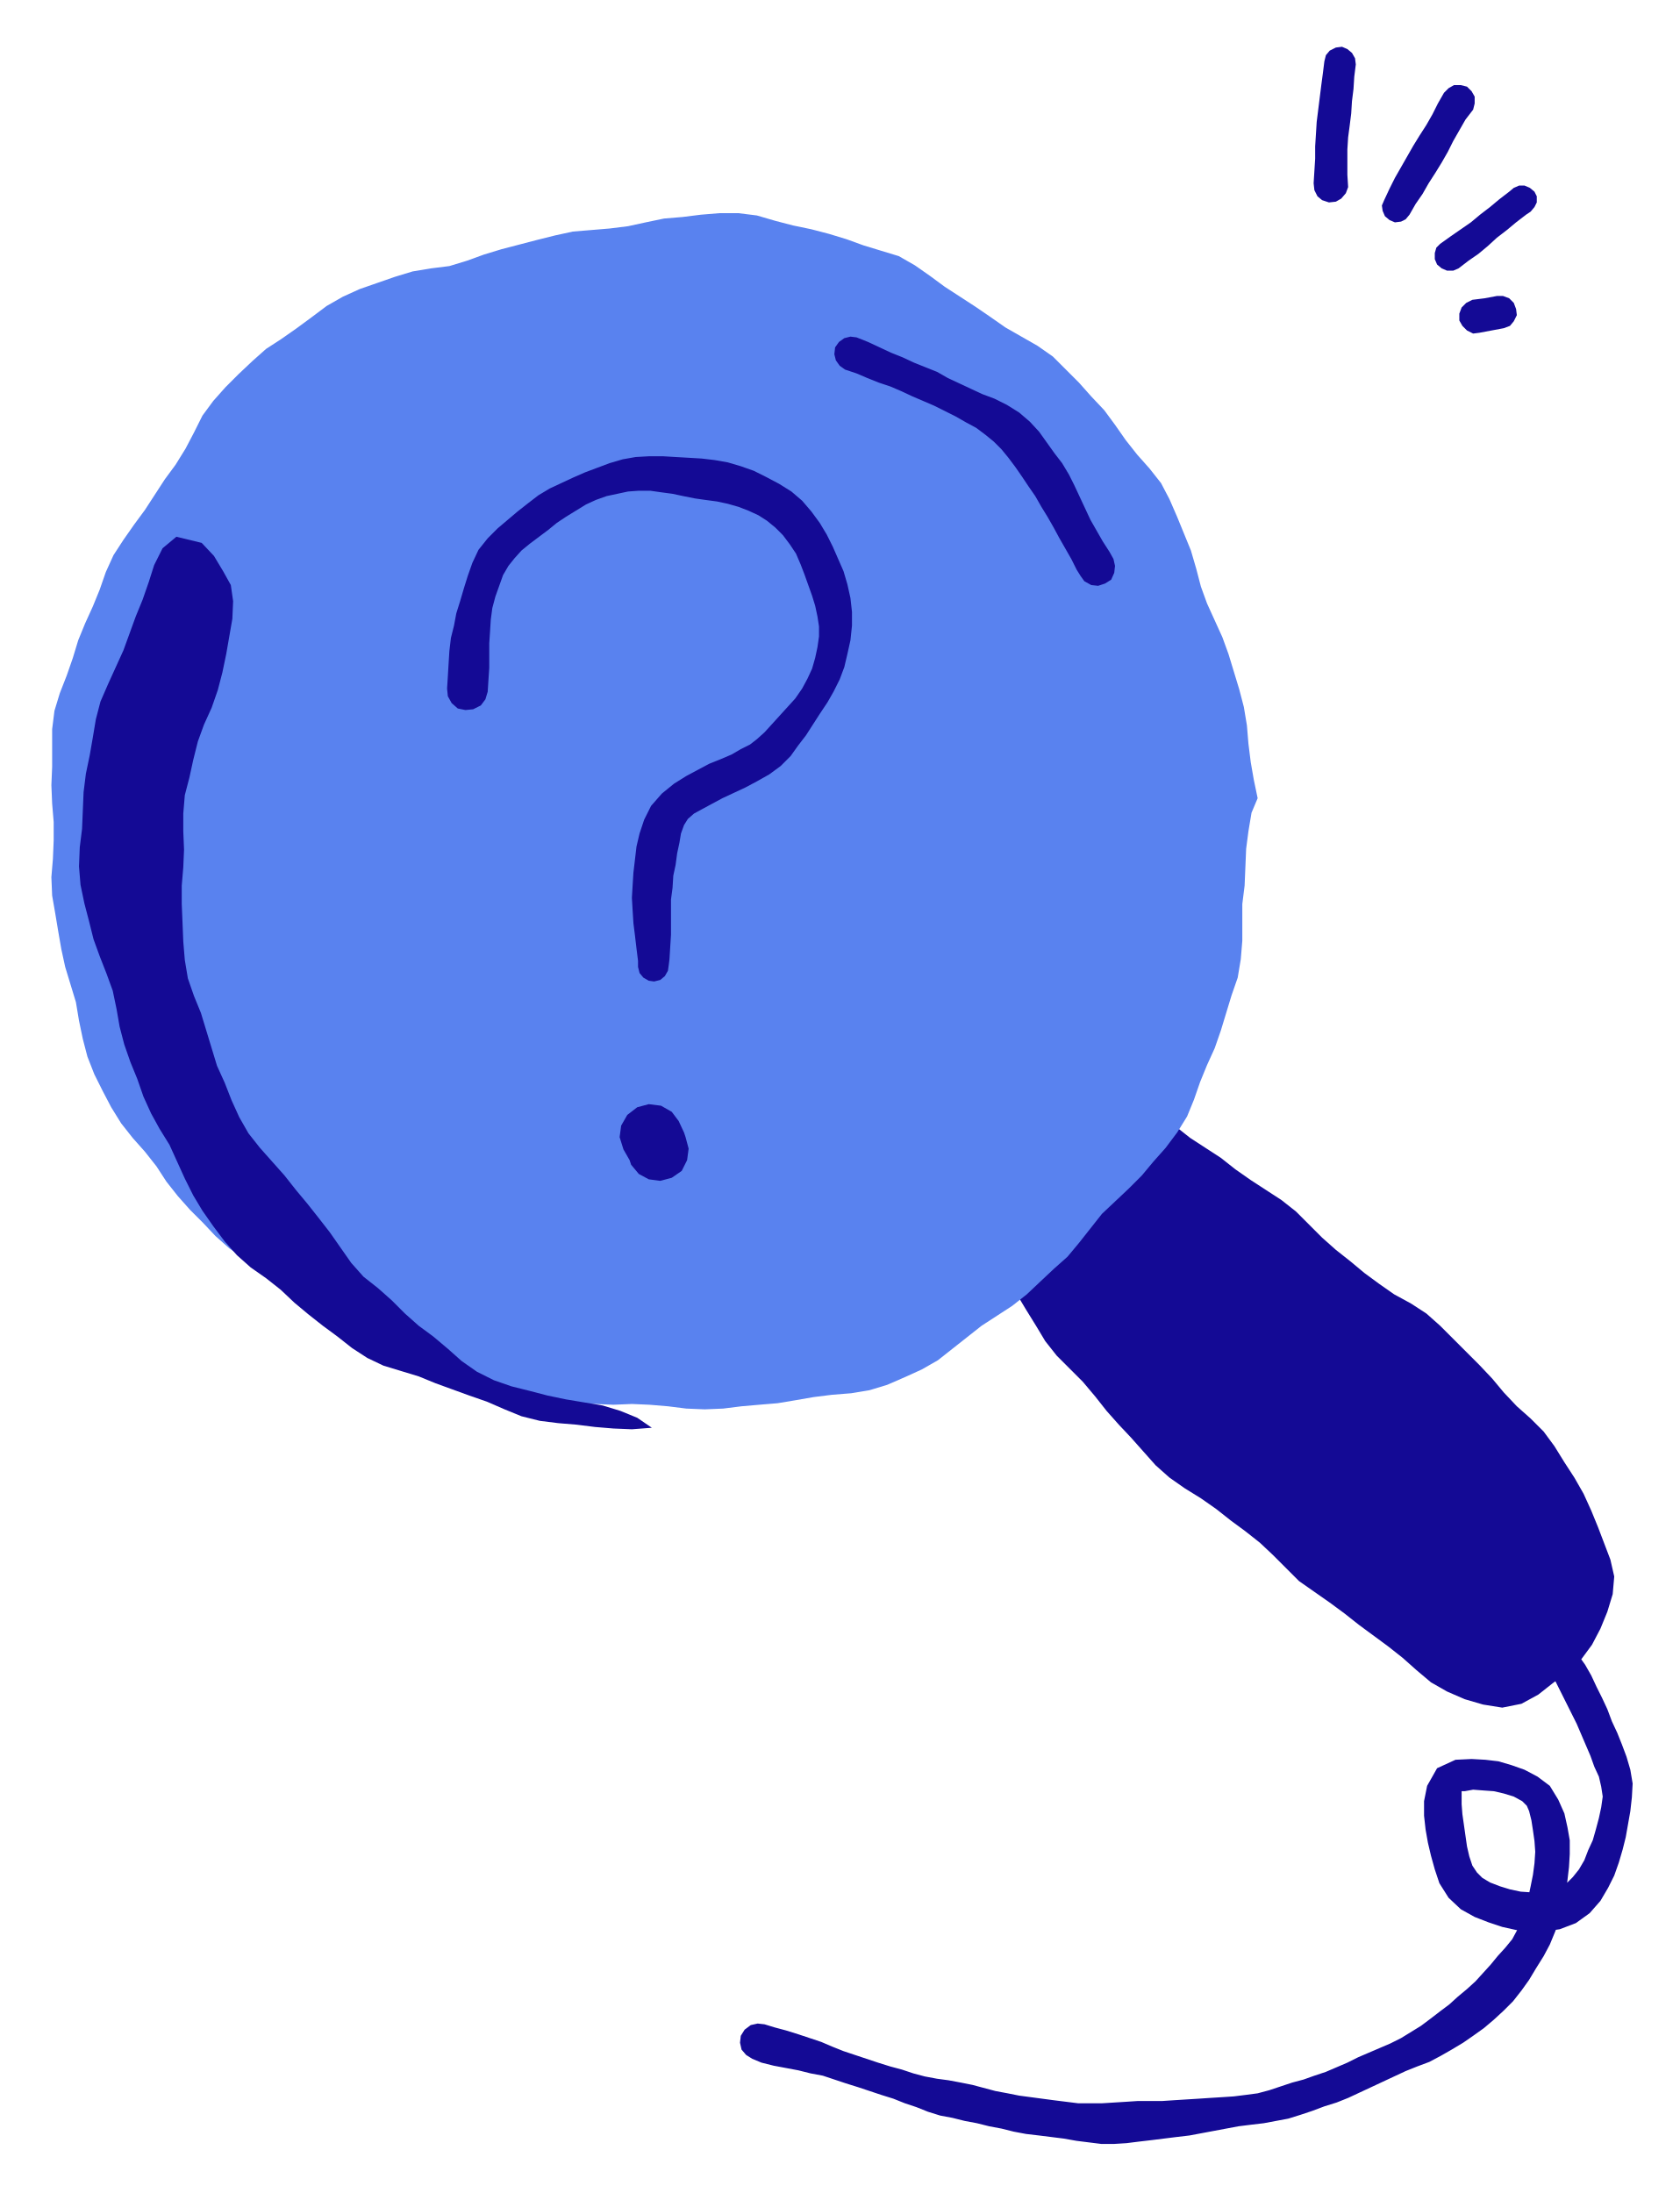
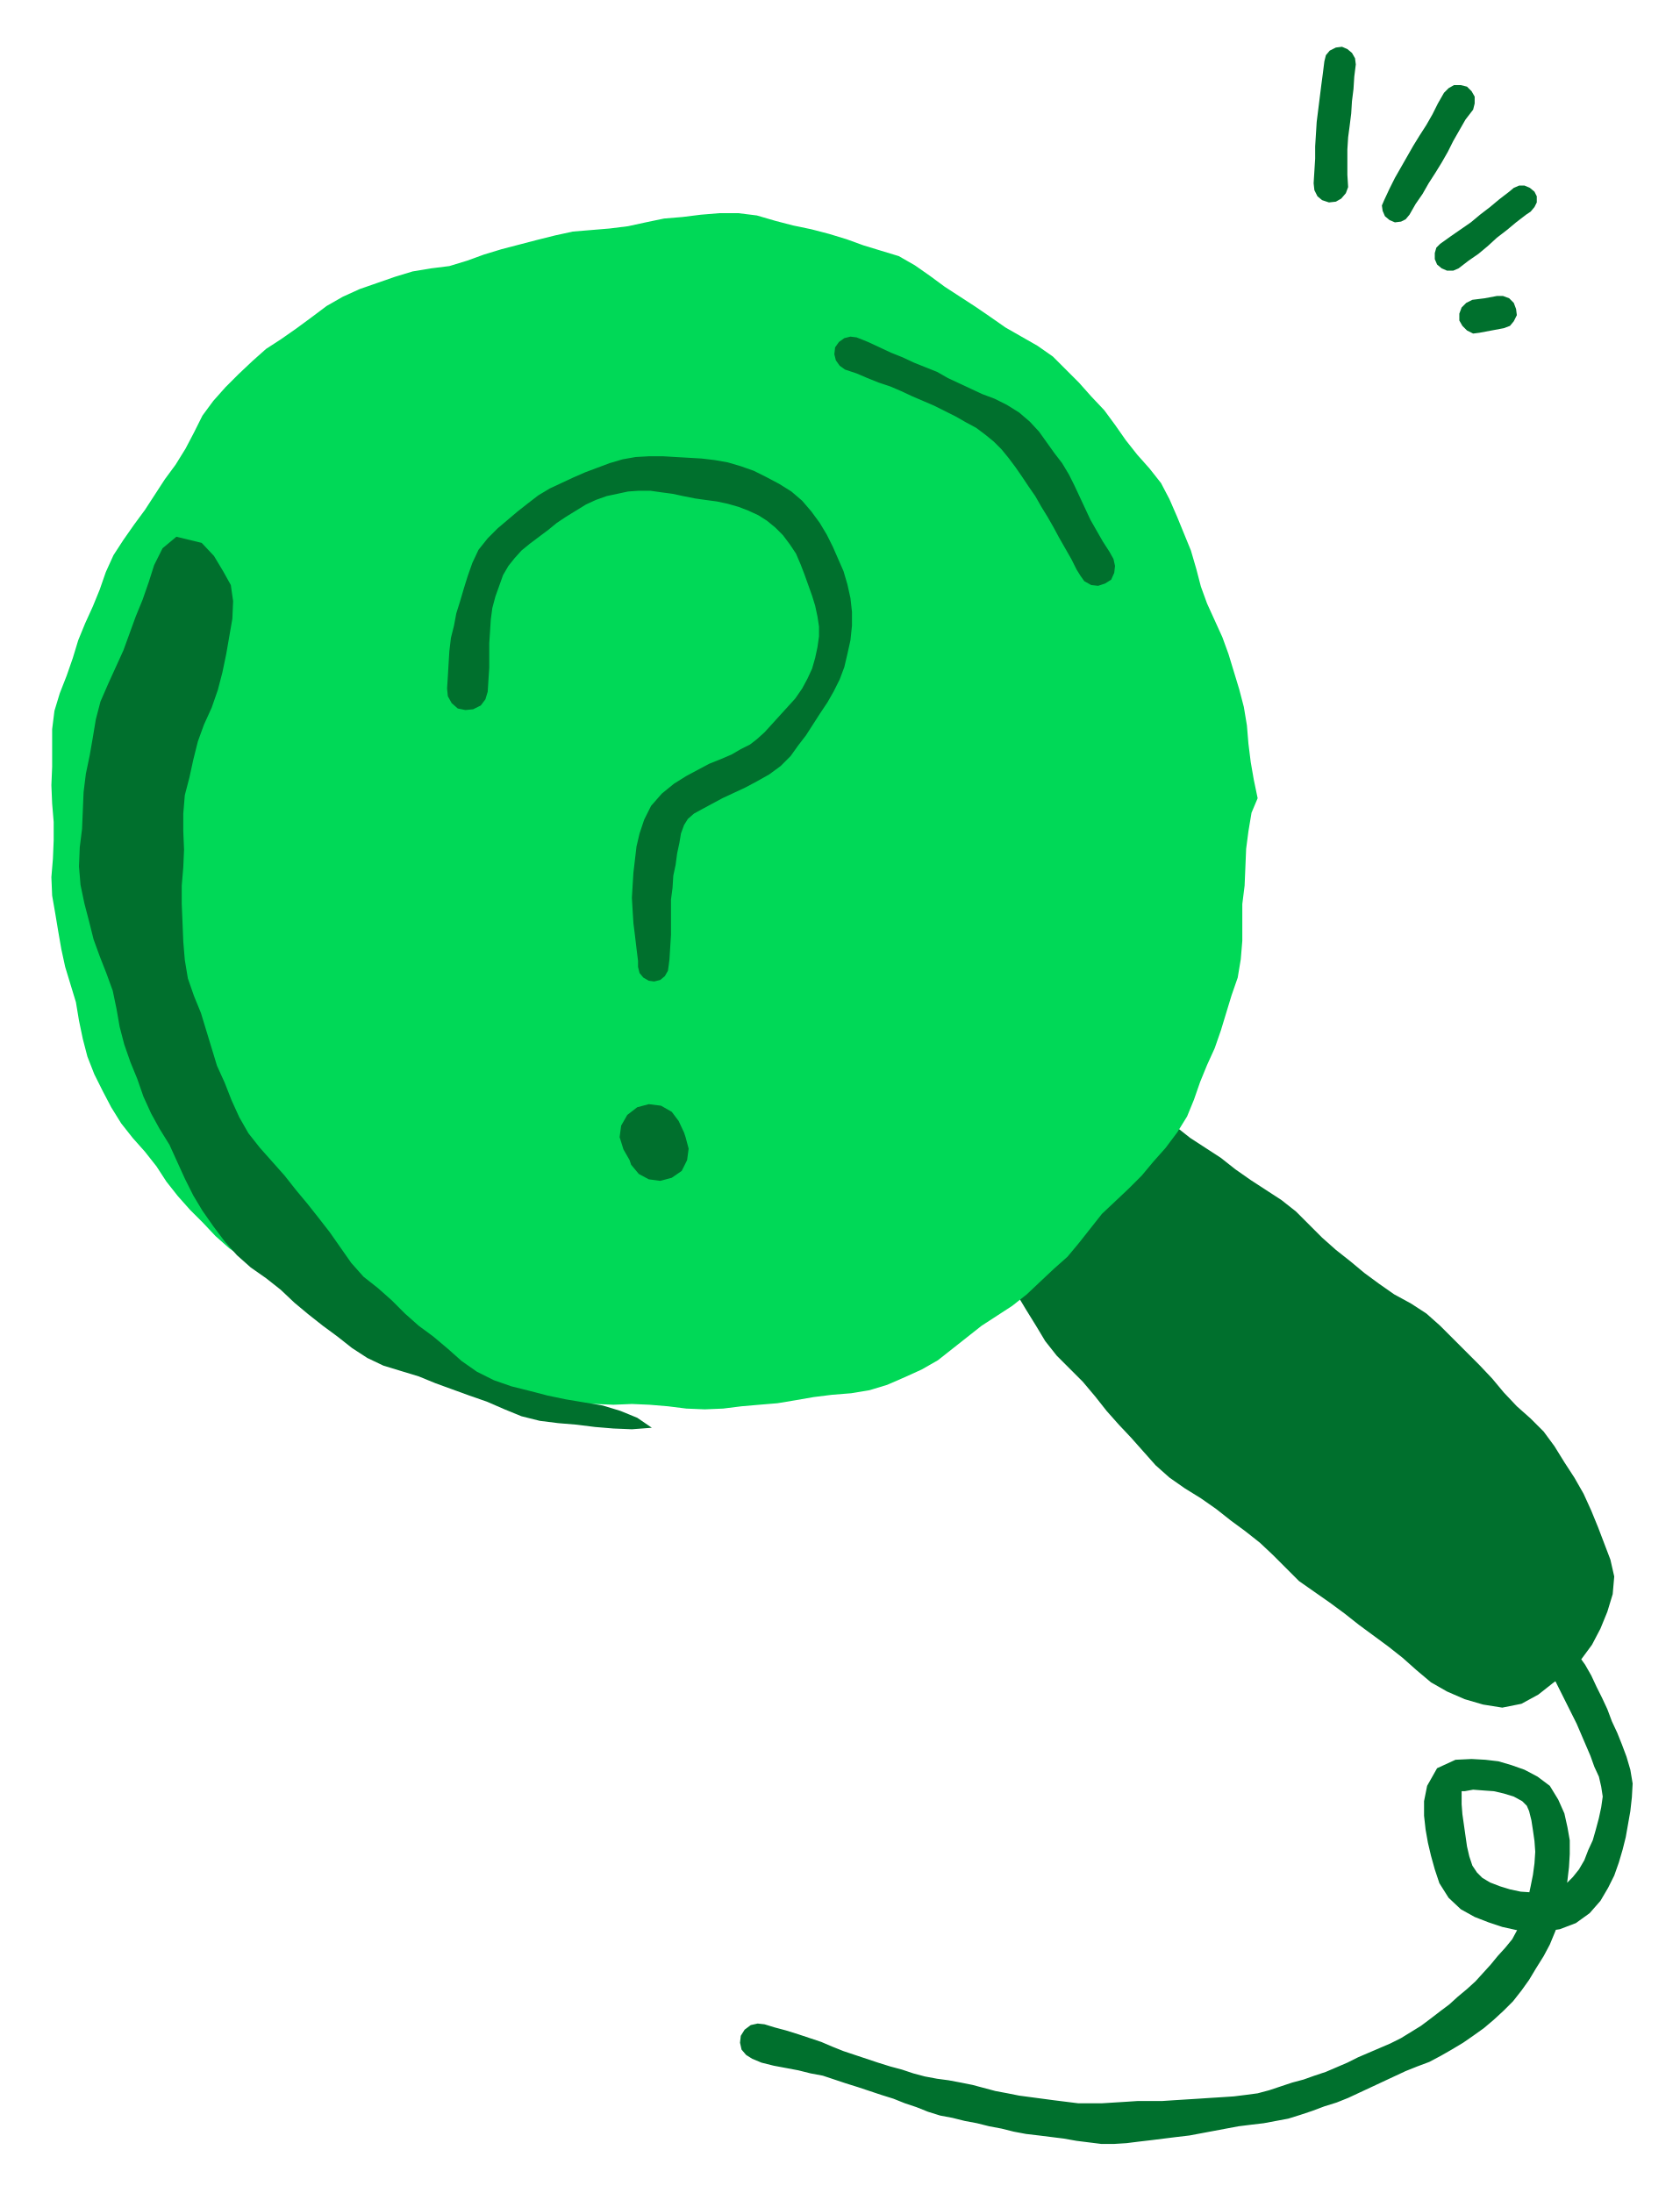
<svg xmlns="http://www.w3.org/2000/svg" viewBox="51 18 219 286" width="219" height="286">
-   <path fill="#140A95" d="M226.8 42.4L226.7 40.8 226.7 39.2 226.7 37.5 226.8 35.9 227.0 34.4 227.2 32.8 227.3 31.2 227.5 29.6 227.6 28.0 227.8 26.4 227.7 25.6 227.3 24.9 226.7 24.4 226.0 24.1 225.2 24.2 224.4 24.6 223.9 25.2 223.7 26.0 223.5 27.6 223.3 29.1 223.1 30.7 222.9 32.3 222.7 33.9 222.6 35.5 222.5 37.1 222.5 38.7 222.4 40.3 222.3 41.9 222.4 42.8 222.8 43.6 223.4 44.1 224.3 44.4 225.2 44.3 225.9 43.9 226.5 43.2Z" />
-   <path fill="#140A95" d="M234.8 46.0L235.6 44.6 236.5 43.3 237.3 41.9 238.2 40.5 239.0 39.2 239.8 37.8 240.5 36.4 241.3 35.0 242.1 33.6 243.1 32.3 243.3 31.5 243.3 30.6 242.9 29.9 242.3 29.3 241.5 29.1 240.6 29.1 239.9 29.5 239.3 30.1 238.5 31.5 237.8 32.9 237.0 34.3 236.1 35.7 235.3 37.0 234.5 38.4 233.7 39.8 232.9 41.2 232.2 42.6 231.5 44.1 231.2 44.8 231.3 45.5 231.6 46.2 232.2 46.7 232.9 47.0 233.7 46.9 234.3 46.6Z" />
-   <path fill="#140A95" d="M241.2 53.0L242.5 52.0 243.8 51.1 245.0 50.1 246.2 49.0 247.5 48.0 248.7 47.0 250.0 46.0 250.6 45.6 251.1 45.0 251.4 44.4 251.4 43.6 251.1 43.0 250.5 42.5 249.8 42.2 249.1 42.2 248.4 42.5 247.8 43.0 246.5 44.0 245.3 45.0 244.0 46.0 242.8 47.0 241.5 47.9 240.2 48.8 238.8 49.8 238.3 50.3 238.1 51.0 238.1 51.8 238.4 52.5 239.0 53.0 239.7 53.3 240.5 53.3Z" />
-   <path fill="#140A95" d="M243.9 61.4L245.5 61.1 247.1 60.8 247.9 60.5 248.4 59.9 248.8 59.1 248.7 58.3 248.4 57.5 247.8 56.9 247.0 56.6 246.2 56.6 244.6 56.9 243.0 57.1 242.2 57.5 241.6 58.1 241.3 58.9 241.3 59.8 241.7 60.5 242.3 61.1 243.1 61.5Z" />
-   <path fill="#140A95" d="M178.5 176.0L178.8 173.8 179.6 171.6 180.8 169.5 182.4 167.8 184.3 166.4 186.2 165.0 188.1 163.6 190.2 162.4 192.6 161.7 195.1 161.4 197.6 161.7 200.0 162.4 202.2 163.5 204.3 164.9 206.2 166.4 208.2 167.7 210.2 169.0 212.1 170.5 214.1 171.9 216.1 173.2 218.1 174.5 220.0 176.0 221.7 177.7 223.4 179.4 225.2 181.0 227.1 182.5 228.9 184.0 230.8 185.4 232.8 186.8 235.0 188.0 237.0 189.3 238.8 190.9 240.5 192.6 242.2 194.3 243.9 196.0 245.6 197.8 247.1 199.6 248.8 201.4 250.6 203.0 252.3 204.7 253.7 206.6 255.0 208.7 256.3 210.7 257.5 212.8 258.5 215.0 259.4 217.2 260.2 219.3 261.0 221.4 261.5 223.6 261.3 225.9 260.6 228.2 259.7 230.4 258.6 232.5 257.2 234.4 255.4 236.1 253.5 237.5 251.6 239.0 249.4 240.2 246.9 240.7 244.4 240.3 242.0 239.6 239.7 238.6 237.6 237.4 235.7 235.8 233.9 234.2 232.0 232.7 230.1 231.3 228.2 229.9 226.3 228.4 224.4 227.0 222.4 225.6 220.4 224.2 218.7 222.5 217.0 220.8 215.3 219.2 213.4 217.7 211.5 216.3 209.6 214.8 207.6 213.4 205.5 212.1 203.5 210.7 201.7 209.1 200.1 207.3 198.5 205.5 196.9 203.8 195.3 202.0 193.8 200.1 192.2 198.2 190.5 196.5 188.8 194.8 187.3 192.9 186.1 190.9 184.8 188.8 183.6 186.8 182.4 184.7 181.4 182.5 180.4 180.4 179.4 178.4Z" />
-   <path fill="#5982EF" d="M214.2 124.0L213.8 126.4 213.5 128.7 213.4 131.1 213.3 133.5 213.0 135.9 213.0 138.3 213.0 140.7 212.8 143.1 212.4 145.5 211.6 147.8 210.9 150.1 210.2 152.4 209.4 154.7 208.4 156.9 207.5 159.1 206.7 161.4 205.8 163.6 204.5 165.7 203.0 167.7 201.4 169.5 199.9 171.3 198.2 173.0 196.4 174.7 194.7 176.3 193.2 178.2 191.7 180.1 190.2 181.9 188.4 183.5 186.7 185.1 184.9 186.8 183.0 188.3 181.0 189.6 179.0 190.9 177.1 192.4 175.2 193.9 173.3 195.4 171.2 196.6 169.0 197.6 166.7 198.6 164.4 199.3 162.0 199.7 159.5 199.9 157.1 200.2 154.8 200.6 152.4 201.0 150.0 201.2 147.7 201.4 145.3 201.7 142.9 201.8 140.5 201.7 138.1 201.4 135.7 201.2 133.4 201.1 131.0 201.2 128.6 201.1 126.2 201.1 123.7 201.1 121.3 201.1 118.9 200.7 116.6 200.0 114.3 199.2 112.0 198.5 109.7 197.8 107.4 196.9 105.2 196.0 102.9 195.2 100.6 194.4 98.5 193.4 96.4 192.0 94.5 190.6 92.5 189.2 90.6 187.8 88.7 186.3 86.9 184.8 85.0 183.4 82.9 182.2 80.9 180.8 79.1 179.2 77.5 177.5 75.8 175.8 74.2 174.0 72.7 172.1 71.4 170.1 69.9 168.2 68.3 166.4 66.8 164.5 65.5 162.4 64.4 160.3 63.3 158.1 62.4 155.8 61.8 153.5 61.3 151.1 60.9 148.7 60.2 146.4 59.5 144.1 59.0 141.8 58.6 139.5 58.2 137.1 57.8 134.8 57.7 132.4 57.9 130.0 58.0 127.6 58.0 125.2 57.8 122.8 57.7 120.4 57.8 118.0 57.8 115.6 57.8 113.1 58.1 110.7 58.8 108.4 59.7 106.1 60.5 103.8 61.2 101.5 62.1 99.3 63.1 97.1 64.0 94.9 64.8 92.6 65.8 90.4 67.1 88.4 68.5 86.4 69.9 84.5 71.2 82.5 72.5 80.5 73.9 78.6 75.2 76.5 76.3 74.4 77.4 72.2 78.8 70.3 80.4 68.5 82.1 66.8 83.9 65.1 85.7 63.5 87.7 62.2 89.7 60.8 91.6 59.4 93.6 57.9 95.7 56.7 97.9 55.7 100.2 54.9 102.5 54.1 104.8 53.4 107.2 53.0 109.6 52.7 111.9 52.0 114.1 51.2 116.4 50.5 118.7 49.9 121.0 49.3 123.4 48.7 125.7 48.2 128.1 48.0 130.5 47.8 132.9 47.5 135.2 47.0 137.6 46.5 140.0 46.3 142.4 46.0 144.8 45.8 147.3 45.8 149.7 46.1 152.1 46.8 154.4 47.4 156.8 47.9 159.1 48.5 161.4 49.2 163.6 50.0 165.9 50.7 168.2 51.4 170.3 52.6 172.3 54.0 174.2 55.4 176.2 56.7 178.2 58.0 180.1 59.3 182.1 60.7 184.2 61.9 186.3 63.1 188.3 64.5 190.0 66.2 191.7 67.9 193.3 69.7 195.0 71.5 196.4 73.4 197.8 75.4 199.3 77.3 200.9 79.1 202.4 81.0 203.5 83.1 204.5 85.4 205.4 87.6 206.3 89.8 207.0 92.2 207.6 94.5 208.4 96.7 209.4 98.9 210.4 101.1 211.2 103.3 211.9 105.6 212.6 107.9 213.2 110.2 213.6 112.6 213.8 115.0 214.1 117.4 214.5 119.7 215.0 122.1Z" />
-   <path fill="#140A95" d="M74.0 88.0L72.2 89.5 71.1 91.7 70.4 93.9 69.6 96.2 68.7 98.4 67.9 100.6 67.1 102.8 66.1 105.0 65.1 107.2 64.1 109.5 63.5 111.8 63.1 114.2 62.7 116.5 62.2 118.9 61.9 121.3 61.8 123.7 61.7 126.1 61.4 128.5 61.3 131.0 61.5 133.4 62.0 135.8 62.6 138.1 63.2 140.5 64.0 142.7 64.9 145.0 65.7 147.2 66.2 149.6 66.6 151.9 67.2 154.2 68.0 156.5 68.9 158.7 69.7 161.0 70.7 163.2 71.8 165.2 73.1 167.3 74.1 169.5 75.1 171.7 76.2 173.9 77.4 175.9 78.8 177.9 80.3 179.9 81.9 181.7 83.7 183.3 85.7 184.7 87.6 186.2 89.4 187.9 91.2 189.4 93.1 190.9 95.0 192.3 96.9 193.8 98.9 195.1 101.0 196.1 103.3 196.8 105.6 197.5 107.8 198.4 110.0 199.2 112.2 200.0 114.5 200.8 116.8 201.8 119.0 202.7 121.4 203.3 123.8 203.6 126.2 203.8 128.6 204.1 131.0 204.3 133.4 204.4 136.0 204.2 134.1 202.9 131.9 202.0 129.6 201.3 127.2 200.9 124.8 200.5 122.4 200.0 120.1 199.4 117.7 198.8 115.4 198.0 113.2 196.9 111.2 195.5 109.4 193.9 107.5 192.3 105.6 190.9 103.8 189.3 102.1 187.6 100.3 186.0 98.4 184.5 96.8 182.7 95.4 180.7 94.0 178.7 92.6 176.9 91.1 175.0 89.6 173.2 88.1 171.3 86.5 169.5 84.9 167.7 83.4 165.8 82.2 163.7 81.2 161.5 80.3 159.2 79.3 157.0 78.6 154.7 77.9 152.4 77.2 150.1 76.3 147.9 75.5 145.6 75.1 143.2 74.9 140.8 74.8 138.3 74.7 135.9 74.7 133.5 74.9 131.1 75.0 128.8 74.9 126.4 74.9 124.1 75.1 121.7 75.7 119.4 76.2 117.1 76.8 114.7 77.6 112.5 78.6 110.3 79.4 108.0 80.0 105.7 80.5 103.3 80.9 101.0 81.3 98.7 81.4 96.4 81.1 94.3 80.1 92.5 78.9 90.5 77.3 88.8Z" />
-   <path fill="#140A95" d="M114.6 108.2L114.7 106.6 114.8 105.1 114.8 103.5 114.8 101.9 114.9 100.4 115.0 98.8 115.2 97.3 115.6 95.8 116.1 94.4 116.6 93.0 117.3 91.8 118.1 90.8 119.0 89.8 120.1 88.9 121.3 88.0 122.5 87.1 123.6 86.2 124.8 85.4 126.1 84.6 127.4 83.8 128.7 83.2 130.1 82.7 131.5 82.4 132.9 82.1 134.3 82.0 135.8 82.0 137.2 82.2 138.7 82.4 140.1 82.7 141.6 83.0 143.0 83.2 144.5 83.4 145.9 83.7 147.3 84.1 148.6 84.6 149.9 85.2 151.0 85.9 152.1 86.8 153.1 87.8 154.0 89.0 154.8 90.2 155.4 91.6 155.9 92.9 156.4 94.3 156.9 95.7 157.3 97.0 157.6 98.4 157.8 99.7 157.8 101.0 157.6 102.4 157.3 103.8 156.9 105.2 156.3 106.5 155.6 107.8 154.7 109.1 153.7 110.2 152.7 111.3 151.7 112.4 150.7 113.5 149.7 114.4 148.8 115.1 147.6 115.7 146.4 116.4 145.0 117.0 143.5 117.6 142.0 118.4 140.5 119.2 138.9 120.2 137.3 121.5 135.9 123.1 135.0 124.9 134.4 126.7 134.0 128.4 133.8 130.1 133.6 131.8 133.5 133.4 133.4 135.1 133.5 136.8 133.6 138.4 133.8 140.0 134.0 141.7 134.2 143.3 134.2 144.1 134.4 144.9 134.9 145.5 135.6 145.9 136.3 146.0 137.1 145.8 137.7 145.3 138.1 144.6 138.2 143.9 138.3 143.1 138.4 141.5 138.5 139.9 138.5 138.4 138.5 136.8 138.5 135.3 138.7 133.8 138.8 132.2 139.1 130.8 139.3 129.3 139.6 127.9 139.8 126.7 140.2 125.6 140.7 124.8 141.5 124.1 142.6 123.5 143.9 122.8 145.2 122.1 146.7 121.4 148.2 120.7 149.7 119.9 151.3 119.0 152.8 117.9 154.1 116.6 155.1 115.2 156.1 113.9 157.0 112.5 157.9 111.1 158.9 109.6 159.7 108.2 160.5 106.6 161.1 105.0 161.5 103.3 161.9 101.5 162.1 99.6 162.1 97.8 161.9 96.0 161.5 94.2 161.0 92.5 160.3 90.9 159.6 89.3 158.8 87.7 157.9 86.2 156.8 84.7 155.6 83.3 154.2 82.1 152.6 81.1 150.9 80.2 149.3 79.4 147.6 78.8 145.9 78.3 144.2 78.0 142.5 77.8 140.8 77.7 139.1 77.6 137.4 77.5 135.7 77.5 133.9 77.6 132.2 77.9 130.5 78.4 128.9 79.0 127.3 79.6 125.7 80.3 124.2 81.0 122.7 81.7 121.2 82.6 119.9 83.6 118.5 84.7 117.2 85.8 115.9 86.9 114.6 88.2 113.4 89.7 112.6 91.4 112.0 93.1 111.5 94.7 111.0 96.4 110.5 98.0 110.2 99.6 109.8 101.2 109.6 102.9 109.5 104.5 109.4 106.2 109.3 107.8 109.4 108.8 109.9 109.7 110.7 110.4 111.7 110.6 112.7 110.5 113.7 110.0 114.3 109.2Z" />
-   <path fill="#140A95" d="M132.3 167.9L133.1 169.3 133.3 169.9 134.3 171.1 135.6 171.8 137.1 172.0 138.6 171.6 139.9 170.7 140.6 169.3 140.8 167.8 140.4 166.3 140.2 165.7 139.5 164.2 138.6 163.0 137.2 162.2 135.6 162.0 134.1 162.4 132.8 163.4 132.0 164.8 131.8 166.3Z" />
-   <path fill="#140A95" d="M161.2 66.2L162.7 66.7 164.1 67.3 165.6 67.9 167.1 68.4 168.5 69.0 170.0 69.7 171.4 70.3 172.8 70.9 174.2 71.6 175.6 72.3 177.0 73.1 178.3 73.8 179.5 74.7 180.6 75.6 181.6 76.6 182.5 77.7 183.4 78.9 184.3 80.2 185.1 81.4 186.0 82.7 186.8 84.1 187.6 85.4 188.4 86.8 189.1 88.1 189.9 89.5 190.7 90.9 191.4 92.3 191.9 93.1 192.4 93.8 193.3 94.3 194.2 94.4 195.1 94.1 195.9 93.6 196.3 92.7 196.4 91.8 196.2 90.9 195.7 90.0 194.8 88.6 194.0 87.2 193.2 85.8 192.5 84.3 191.8 82.8 191.1 81.3 190.4 79.9 189.5 78.4 188.5 77.1 187.5 75.7 186.5 74.3 185.3 73.0 183.9 71.8 182.3 70.8 180.7 70.0 179.1 69.4 177.6 68.7 176.1 68.0 174.6 67.3 173.2 66.5 171.7 65.9 170.2 65.3 168.7 64.6 167.2 64.0 165.7 63.3 164.2 62.6 162.7 62.0 161.9 61.9 161.1 62.1 160.4 62.6 159.9 63.3 159.8 64.2 160.0 65.0 160.5 65.7Z" />
-   <path fill="#140A95" d="M253.8 237.2L254.5 238.6 255.2 240.0 255.9 241.4 256.6 242.8 257.2 244.2 257.8 245.6 258.4 247.0 258.9 248.4 259.5 249.7 259.8 251.0 260.0 252.3 259.8 253.7 259.5 255.1 259.1 256.6 258.7 258.0 258.1 259.3 257.6 260.6 256.9 261.8 256.1 262.8 255.3 263.6 254.5 264.1 253.4 264.4 252.1 264.7 250.8 264.8 249.3 264.7 247.9 264.4 246.6 264.0 245.3 263.5 244.3 262.9 243.6 262.2 243.0 261.3 242.6 260.1 242.3 258.8 242.1 257.4 241.9 256.0 241.7 254.6 241.6 253.3 241.6 252.1 241.6 251.6 242.0 251.6 243.1 251.4 244.4 251.5 245.8 251.6 247.1 251.9 248.4 252.3 249.5 252.9 250.1 253.5 250.4 254.2 250.7 255.4 250.9 256.7 251.1 258.1 251.2 259.5 251.1 261.0 250.9 262.5 250.6 264.0 250.3 265.4 250.0 266.9 249.5 268.3 248.9 269.6 248.2 270.9 247.3 272.0 246.3 273.1 245.4 274.2 244.4 275.3 243.4 276.4 242.3 277.4 241.1 278.4 240.0 279.4 238.8 280.3 237.5 281.3 236.3 282.2 235.0 283.0 233.7 283.8 232.3 284.5 230.9 285.1 229.5 285.7 228.1 286.3 226.7 287.0 225.3 287.6 223.9 288.2 222.4 288.7 221.0 289.2 219.5 289.6 218.0 290.1 216.5 290.6 215.0 291.0 213.5 291.2 211.9 291.4 210.4 291.5 208.8 291.6 207.3 291.7 205.7 291.8 204.1 291.9 202.6 292.0 201.0 292.0 199.4 292.0 197.9 292.1 196.3 292.2 194.7 292.3 193.1 292.3 191.6 292.3 190.0 292.1 188.4 291.9 186.9 291.7 185.4 291.5 183.9 291.3 182.4 291.0 180.8 290.7 179.3 290.3 177.8 289.9 176.3 289.6 174.7 289.3 173.2 289.1 171.6 288.8 170.1 288.4 168.6 287.9 167.1 287.5 165.5 287.0 164.0 286.5 162.5 286.0 161.0 285.5 159.5 284.9 158.1 284.3 156.6 283.8 155.1 283.3 153.5 282.8 152.0 282.4 150.7 282.0 149.8 281.9 148.9 282.1 148.1 282.7 147.6 283.5 147.5 284.4 147.7 285.3 148.3 286.0 149.1 286.5 150.3 287.0 151.9 287.4 153.5 287.7 155.1 288.0 156.7 288.4 158.3 288.7 159.8 289.2 161.3 289.7 162.9 290.2 164.4 290.7 165.9 291.2 167.5 291.7 169.0 292.3 170.5 292.8 172.0 293.4 173.6 293.9 175.2 294.2 176.8 294.6 178.4 294.9 180.0 295.3 181.6 295.6 183.2 296.0 184.8 296.3 186.5 296.5 188.1 296.7 189.7 296.9 191.4 297.2 193.0 297.4 194.6 297.6 196.3 297.6 197.9 297.5 199.5 297.3 201.2 297.1 202.8 296.9 204.4 296.7 206.1 296.5 207.7 296.2 209.3 295.9 210.9 295.6 212.5 295.3 214.1 295.1 215.8 294.9 217.4 294.6 219.0 294.3 220.6 293.8 222.1 293.3 223.7 292.7 225.3 292.2 226.8 291.6 228.3 290.9 229.8 290.2 231.3 289.5 232.8 288.8 234.3 288.1 235.8 287.5 237.4 286.9 238.9 286.1 240.3 285.3 241.8 284.4 243.1 283.5 244.5 282.5 245.8 281.4 247.1 280.2 248.3 279.0 249.4 277.6 250.4 276.2 251.3 274.7 252.3 273.1 253.1 271.6 253.8 269.9 254.4 268.3 254.9 266.6 255.2 264.9 255.4 263.2 255.6 261.5 255.7 259.8 255.7 258.0 255.4 256.3 255.0 254.5 254.2 252.7 253.1 250.9 251.5 249.7 249.8 248.8 248.1 248.2 246.4 247.7 244.7 247.5 242.9 247.4 240.8 247.5 238.4 248.6 237.1 250.9 236.7 252.9 236.7 254.8 236.9 256.6 237.2 258.3 237.6 260.0 238.1 261.8 238.7 263.6 239.9 265.5 241.5 267.0 243.3 268.0 245.1 268.7 246.9 269.3 248.7 269.7 250.5 269.9 252.4 269.9 254.4 269.6 256.5 268.8 258.3 267.5 259.7 265.9 260.7 264.2 261.5 262.6 262.1 260.9 262.6 259.2 263.0 257.6 263.3 255.9 263.6 254.2 263.8 252.4 263.9 250.6 263.6 248.8 263.1 247.1 262.5 245.5 261.9 244.0 261.2 242.5 260.6 240.9 259.9 239.4 259.2 238.0 258.5 236.5 257.7 235.1 257.2 234.4 256.4 234.0 255.6 233.9 254.7 234.2 254.1 234.7 253.7 235.5 253.6 236.3Z" />
+   <path fill="#00702D" d="M226.8 42.4L226.7 40.8 226.7 39.2 226.7 37.5 226.8 35.9 227.0 34.4 227.2 32.8 227.3 31.2 227.5 29.6 227.6 28.0 227.8 26.4 227.7 25.6 227.3 24.9 226.7 24.4 226.0 24.1 225.2 24.2 224.4 24.6 223.9 25.2 223.7 26.0 223.5 27.6 223.3 29.1 223.1 30.7 222.9 32.3 222.7 33.9 222.6 35.5 222.5 37.1 222.5 38.7 222.4 40.3 222.3 41.9 222.4 42.8 222.8 43.6 223.4 44.1 224.3 44.4 225.2 44.3 225.9 43.9 226.5 43.2Z" />
+   <path fill="#00702D" d="M234.8 46.0L235.6 44.6 236.5 43.3 237.3 41.9 238.2 40.5 239.0 39.2 239.8 37.8 240.5 36.4 241.3 35.0 242.1 33.6 243.1 32.3 243.3 31.5 243.3 30.6 242.9 29.9 242.3 29.3 241.5 29.1 240.6 29.1 239.9 29.5 239.3 30.1 238.5 31.5 237.8 32.9 237.0 34.3 236.1 35.7 235.3 37.0 234.5 38.4 233.7 39.8 232.9 41.2 232.2 42.6 231.5 44.1 231.2 44.8 231.3 45.5 231.6 46.2 232.2 46.7 232.9 47.0 233.7 46.9 234.3 46.6Z" />
+   <path fill="#00702D" d="M241.2 53.0L242.5 52.0 243.8 51.1 245.0 50.1 246.2 49.0 247.5 48.0 248.7 47.0 250.0 46.0 250.6 45.6 251.1 45.0 251.4 44.4 251.4 43.6 251.1 43.0 250.5 42.5 249.8 42.2 249.1 42.2 248.4 42.5 247.8 43.0 246.5 44.0 245.3 45.0 244.0 46.0 242.8 47.0 241.5 47.9 240.2 48.8 238.8 49.8 238.3 50.3 238.1 51.0 238.1 51.8 238.4 52.5 239.0 53.0 239.7 53.3 240.5 53.3Z" />
+   <path fill="#00702D" d="M243.9 61.4L245.5 61.1 247.1 60.8 247.9 60.5 248.4 59.9 248.8 59.1 248.7 58.3 248.4 57.5 247.8 56.9 247.0 56.6 246.2 56.6 244.6 56.9 243.0 57.1 242.2 57.5 241.6 58.1 241.3 58.9 241.3 59.8 241.7 60.5 242.3 61.1 243.1 61.5Z" />
+   <path fill="#00702D" d="M178.5 176.0L178.8 173.8 179.6 171.6 180.8 169.5 182.4 167.8 184.3 166.4 186.2 165.0 188.1 163.6 190.2 162.4 192.6 161.7 195.1 161.4 197.6 161.7 200.0 162.4 202.2 163.5 204.3 164.9 206.2 166.4 208.2 167.7 210.2 169.0 212.1 170.5 214.1 171.9 216.1 173.2 218.1 174.5 220.0 176.0 221.7 177.7 223.4 179.4 225.2 181.0 227.1 182.5 228.9 184.0 230.8 185.4 232.8 186.8 235.0 188.0 237.0 189.3 238.8 190.9 240.5 192.6 242.2 194.3 243.9 196.0 245.6 197.8 247.1 199.6 248.8 201.4 250.6 203.0 252.3 204.7 253.7 206.6 255.0 208.7 256.3 210.7 257.5 212.8 258.5 215.0 259.4 217.2 260.2 219.3 261.0 221.4 261.5 223.6 261.3 225.9 260.6 228.2 259.7 230.4 258.6 232.5 257.2 234.4 255.4 236.1 253.5 237.5 251.6 239.0 249.4 240.2 246.9 240.7 244.4 240.3 242.0 239.6 239.7 238.6 237.6 237.4 235.7 235.8 233.9 234.2 232.0 232.7 230.1 231.3 228.2 229.9 226.3 228.4 224.4 227.0 222.4 225.6 220.4 224.2 218.7 222.5 217.0 220.8 215.3 219.2 213.4 217.7 211.5 216.3 209.6 214.8 207.6 213.4 205.5 212.1 203.5 210.7 201.7 209.1 200.1 207.3 198.5 205.5 196.9 203.8 195.3 202.0 193.8 200.1 192.2 198.2 190.5 196.5 188.8 194.8 187.3 192.9 186.1 190.9 184.8 188.8 183.6 186.8 182.4 184.7 181.4 182.5 180.4 180.4 179.4 178.4Z" />
+   <path fill="#00D957" d="M214.2 124.0L213.8 126.4 213.5 128.7 213.4 131.1 213.3 133.5 213.0 135.9 213.0 138.3 213.0 140.7 212.8 143.1 212.4 145.5 211.6 147.8 210.9 150.1 210.2 152.4 209.4 154.7 208.4 156.9 207.5 159.1 206.7 161.4 205.8 163.6 204.5 165.7 203.0 167.7 201.4 169.5 199.9 171.3 198.2 173.0 196.4 174.7 194.7 176.3 193.2 178.2 191.7 180.1 190.2 181.9 188.4 183.5 186.7 185.1 184.9 186.8 183.0 188.3 181.0 189.6 179.0 190.9 177.1 192.4 175.2 193.9 173.3 195.4 171.2 196.6 169.0 197.6 166.7 198.6 164.4 199.3 162.0 199.7 159.5 199.9 157.1 200.2 154.8 200.6 152.4 201.0 150.0 201.2 147.7 201.4 145.3 201.7 142.9 201.8 140.5 201.7 138.1 201.4 135.7 201.2 133.4 201.1 131.0 201.2 128.6 201.1 126.2 201.1 123.7 201.1 121.3 201.1 118.9 200.7 116.6 200.0 114.3 199.2 112.0 198.5 109.7 197.8 107.4 196.9 105.2 196.0 102.9 195.2 100.6 194.4 98.5 193.4 96.4 192.0 94.5 190.6 92.5 189.2 90.6 187.8 88.7 186.3 86.9 184.8 85.0 183.4 82.9 182.2 80.9 180.8 79.1 179.2 77.5 177.5 75.8 175.8 74.2 174.0 72.7 172.1 71.4 170.1 69.9 168.2 68.3 166.4 66.8 164.5 65.5 162.4 64.4 160.3 63.3 158.1 62.4 155.8 61.8 153.5 61.3 151.1 60.9 148.7 60.2 146.4 59.5 144.1 59.0 141.8 58.6 139.5 58.2 137.1 57.8 134.8 57.7 132.4 57.9 130.0 58.0 127.6 58.0 125.2 57.8 122.8 57.7 120.4 57.8 118.0 57.8 115.6 57.8 113.1 58.1 110.7 58.8 108.4 59.7 106.1 60.5 103.8 61.2 101.5 62.1 99.3 63.1 97.1 64.0 94.9 64.8 92.6 65.8 90.4 67.1 88.4 68.5 86.4 69.9 84.5 71.2 82.5 72.5 80.5 73.9 78.6 75.2 76.5 76.3 74.4 77.4 72.2 78.8 70.3 80.4 68.5 82.1 66.8 83.9 65.1 85.7 63.5 87.7 62.2 89.7 60.8 91.6 59.4 93.6 57.9 95.7 56.7 97.9 55.7 100.2 54.9 102.5 54.1 104.8 53.4 107.2 53.0 109.6 52.7 111.9 52.0 114.1 51.2 116.4 50.5 118.7 49.9 121.0 49.3 123.4 48.7 125.7 48.2 128.1 48.0 130.5 47.8 132.9 47.5 135.2 47.0 137.6 46.5 140.0 46.3 142.4 46.0 144.8 45.8 147.3 45.8 149.7 46.1 152.1 46.8 154.4 47.4 156.8 47.9 159.1 48.5 161.4 49.2 163.6 50.0 165.9 50.7 168.2 51.4 170.3 52.6 172.3 54.0 174.2 55.4 176.2 56.7 178.2 58.0 180.1 59.3 182.1 60.7 184.2 61.9 186.3 63.1 188.3 64.5 190.0 66.2 191.7 67.9 193.3 69.7 195.0 71.5 196.4 73.4 197.8 75.4 199.3 77.3 200.9 79.1 202.4 81.0 203.5 83.1 204.5 85.4 205.4 87.6 206.3 89.8 207.0 92.2 207.6 94.5 208.4 96.7 209.4 98.9 210.4 101.1 211.2 103.3 211.9 105.6 212.6 107.9 213.2 110.2 213.6 112.6 213.8 115.0 214.1 117.4 214.5 119.7 215.0 122.1Z" />
+   <path fill="#00702D" d="M74.0 88.0L72.2 89.5 71.1 91.7 70.4 93.9 69.6 96.2 68.7 98.4 67.9 100.6 67.1 102.8 66.1 105.0 65.1 107.2 64.1 109.5 63.5 111.8 63.1 114.2 62.7 116.5 62.2 118.9 61.9 121.3 61.8 123.7 61.7 126.1 61.4 128.5 61.3 131.0 61.5 133.4 62.0 135.8 62.6 138.1 63.2 140.5 64.0 142.7 64.9 145.0 65.7 147.2 66.2 149.6 66.6 151.9 67.2 154.2 68.0 156.5 68.9 158.7 69.7 161.0 70.7 163.2 71.8 165.2 73.1 167.3 74.1 169.5 75.1 171.7 76.2 173.9 77.4 175.9 78.8 177.9 80.3 179.9 81.9 181.7 83.7 183.3 85.7 184.7 87.6 186.2 89.4 187.9 91.2 189.4 93.1 190.9 95.0 192.3 96.9 193.8 98.9 195.1 101.0 196.1 103.3 196.8 105.6 197.5 107.8 198.4 110.0 199.2 112.2 200.0 114.5 200.8 116.8 201.8 119.0 202.7 121.4 203.3 123.8 203.6 126.2 203.8 128.6 204.1 131.0 204.3 133.4 204.4 136.0 204.2 134.1 202.9 131.9 202.0 129.6 201.3 127.2 200.9 124.8 200.5 122.4 200.0 120.1 199.4 117.7 198.8 115.4 198.0 113.2 196.9 111.2 195.5 109.4 193.9 107.5 192.3 105.6 190.9 103.8 189.3 102.1 187.6 100.3 186.0 98.4 184.5 96.8 182.7 95.4 180.7 94.0 178.7 92.6 176.9 91.1 175.0 89.6 173.2 88.1 171.3 86.5 169.5 84.9 167.7 83.4 165.8 82.2 163.7 81.2 161.5 80.3 159.2 79.3 157.0 78.6 154.7 77.9 152.4 77.2 150.1 76.3 147.9 75.5 145.6 75.1 143.2 74.9 140.8 74.8 138.3 74.7 135.9 74.7 133.5 74.9 131.1 75.0 128.8 74.9 126.4 74.9 124.1 75.1 121.7 75.7 119.4 76.2 117.1 76.8 114.7 77.6 112.5 78.6 110.3 79.4 108.0 80.0 105.7 80.5 103.3 80.9 101.0 81.3 98.7 81.4 96.4 81.1 94.3 80.1 92.5 78.9 90.5 77.3 88.8Z" />
+   <path fill="#00702D" d="M114.6 108.2L114.7 106.6 114.8 105.1 114.8 103.5 114.8 101.9 114.9 100.4 115.0 98.8 115.2 97.3 115.6 95.8 116.1 94.4 116.6 93.0 117.3 91.8 118.1 90.8 119.0 89.8 120.1 88.9 121.3 88.0 122.5 87.1 123.6 86.2 124.8 85.4 126.1 84.6 127.4 83.8 128.7 83.2 130.1 82.7 131.5 82.4 132.9 82.1 134.3 82.0 135.8 82.0 137.2 82.2 138.7 82.4 140.1 82.7 141.6 83.0 143.0 83.2 144.5 83.4 145.9 83.7 147.3 84.1 148.6 84.6 149.9 85.2 151.0 85.9 152.1 86.8 153.1 87.8 154.0 89.0 154.8 90.2 155.4 91.6 155.9 92.9 156.4 94.3 156.9 95.7 157.3 97.0 157.6 98.4 157.8 99.7 157.8 101.0 157.6 102.4 157.3 103.8 156.9 105.2 156.3 106.5 155.6 107.8 154.7 109.1 153.7 110.2 152.7 111.3 151.7 112.4 150.7 113.5 149.7 114.4 148.8 115.1 147.6 115.7 146.4 116.4 145.0 117.0 143.5 117.6 142.0 118.4 140.5 119.2 138.9 120.2 137.3 121.5 135.9 123.1 135.0 124.9 134.4 126.7 134.0 128.4 133.8 130.1 133.6 131.8 133.5 133.4 133.4 135.1 133.5 136.8 133.6 138.4 133.8 140.0 134.0 141.7 134.2 143.3 134.2 144.1 134.4 144.9 134.9 145.5 135.6 145.9 136.3 146.0 137.1 145.8 137.7 145.3 138.1 144.6 138.2 143.9 138.3 143.1 138.4 141.5 138.5 139.9 138.5 138.4 138.5 136.8 138.5 135.3 138.7 133.8 138.8 132.2 139.1 130.8 139.3 129.3 139.6 127.9 139.8 126.7 140.2 125.6 140.7 124.8 141.5 124.1 142.6 123.5 143.9 122.8 145.2 122.1 146.7 121.4 148.2 120.7 149.7 119.9 151.3 119.0 152.8 117.9 154.1 116.6 155.1 115.2 156.1 113.9 157.0 112.5 157.9 111.1 158.9 109.6 159.7 108.2 160.5 106.6 161.1 105.0 161.5 103.3 161.9 101.5 162.1 99.6 162.1 97.8 161.9 96.0 161.5 94.2 161.0 92.5 160.3 90.9 159.6 89.3 158.8 87.7 157.9 86.2 156.8 84.7 155.6 83.3 154.2 82.1 152.6 81.1 150.9 80.2 149.3 79.4 147.6 78.8 145.9 78.3 144.2 78.0 142.5 77.8 140.8 77.7 139.1 77.6 137.4 77.5 135.7 77.5 133.9 77.6 132.2 77.9 130.5 78.4 128.9 79.0 127.3 79.6 125.7 80.3 124.2 81.0 122.7 81.7 121.2 82.6 119.9 83.6 118.5 84.7 117.2 85.8 115.9 86.9 114.6 88.2 113.4 89.7 112.6 91.4 112.0 93.1 111.5 94.7 111.0 96.4 110.5 98.0 110.2 99.6 109.8 101.2 109.6 102.9 109.5 104.5 109.4 106.2 109.3 107.8 109.4 108.8 109.9 109.7 110.7 110.4 111.7 110.6 112.7 110.5 113.7 110.0 114.3 109.2Z" />
+   <path fill="#00702D" d="M132.3 167.9L133.1 169.3 133.3 169.9 134.3 171.1 135.6 171.8 137.1 172.0 138.6 171.6 139.9 170.7 140.6 169.3 140.8 167.8 140.4 166.3 140.2 165.7 139.5 164.2 138.6 163.0 137.2 162.2 135.6 162.0 134.1 162.4 132.8 163.4 132.0 164.8 131.8 166.3Z" />
+   <path fill="#00702D" d="M161.2 66.2L162.7 66.7 164.1 67.3 165.6 67.9 167.1 68.4 168.5 69.0 170.0 69.7 171.4 70.3 172.8 70.9 174.2 71.6 175.6 72.3 177.0 73.1 178.3 73.8 179.5 74.7 180.6 75.6 181.6 76.6 182.5 77.7 183.4 78.9 184.3 80.2 185.1 81.4 186.0 82.7 186.8 84.1 187.6 85.4 188.4 86.8 189.1 88.1 189.9 89.5 190.7 90.9 191.4 92.3 191.9 93.1 192.4 93.8 193.3 94.3 194.2 94.4 195.1 94.1 195.9 93.6 196.3 92.7 196.4 91.8 196.2 90.9 195.7 90.0 194.8 88.6 194.0 87.2 193.2 85.8 192.5 84.3 191.8 82.8 191.1 81.3 190.4 79.9 189.5 78.4 188.5 77.1 187.5 75.7 186.5 74.3 185.3 73.0 183.9 71.8 182.3 70.8 180.7 70.0 179.1 69.4 177.6 68.7 176.1 68.0 174.6 67.3 173.2 66.5 171.7 65.9 170.2 65.3 168.7 64.6 167.2 64.0 165.7 63.3 164.2 62.6 162.7 62.0 161.9 61.9 161.1 62.1 160.4 62.6 159.9 63.3 159.8 64.2 160.0 65.0 160.5 65.7Z" />
+   <path fill="#00702D" d="M253.8 237.2L254.5 238.6 255.2 240.0 255.9 241.4 256.6 242.8 257.2 244.2 257.8 245.6 258.4 247.0 258.9 248.4 259.5 249.7 259.8 251.0 260.0 252.3 259.8 253.7 259.5 255.1 259.1 256.6 258.7 258.0 258.1 259.3 257.6 260.6 256.9 261.8 256.1 262.8 255.3 263.6 254.5 264.1 253.4 264.4 252.1 264.7 250.8 264.8 249.3 264.7 247.9 264.4 246.6 264.0 245.3 263.5 244.3 262.9 243.6 262.2 243.0 261.3 242.6 260.1 242.3 258.8 242.1 257.4 241.9 256.0 241.7 254.6 241.6 253.3 241.6 252.1 241.6 251.6 242.0 251.6 243.1 251.4 244.4 251.5 245.8 251.6 247.1 251.9 248.4 252.3 249.5 252.9 250.1 253.5 250.4 254.2 250.7 255.4 250.9 256.7 251.1 258.1 251.2 259.5 251.1 261.0 250.9 262.5 250.6 264.0 250.3 265.4 250.0 266.9 249.5 268.3 248.9 269.6 248.2 270.9 247.3 272.0 246.3 273.1 245.4 274.2 244.4 275.3 243.4 276.4 242.3 277.4 241.1 278.4 240.0 279.4 238.8 280.3 237.5 281.3 236.3 282.2 235.0 283.0 233.7 283.8 232.3 284.5 230.9 285.1 229.5 285.7 228.1 286.3 226.7 287.0 225.3 287.6 223.9 288.2 222.4 288.7 221.0 289.2 219.5 289.6 218.0 290.1 216.5 290.6 215.0 291.0 213.5 291.2 211.9 291.4 210.4 291.5 208.8 291.6 207.3 291.7 205.7 291.8 204.1 291.9 202.6 292.0 201.0 292.0 199.4 292.0 197.9 292.1 196.3 292.2 194.7 292.3 193.1 292.3 191.6 292.3 190.0 292.1 188.4 291.9 186.9 291.7 185.4 291.5 183.9 291.3 182.4 291.0 180.8 290.7 179.3 290.3 177.8 289.9 176.3 289.6 174.7 289.3 173.2 289.1 171.6 288.8 170.1 288.4 168.6 287.9 167.1 287.5 165.5 287.0 164.0 286.5 162.5 286.0 161.0 285.5 159.5 284.9 158.1 284.3 156.6 283.8 155.1 283.3 153.5 282.8 152.0 282.4 150.7 282.0 149.8 281.9 148.9 282.1 148.1 282.7 147.6 283.5 147.5 284.4 147.7 285.3 148.3 286.0 149.1 286.5 150.3 287.0 151.9 287.4 153.5 287.7 155.1 288.0 156.7 288.4 158.3 288.7 159.8 289.2 161.3 289.7 162.9 290.2 164.4 290.7 165.9 291.2 167.5 291.7 169.0 292.3 170.5 292.8 172.0 293.4 173.6 293.9 175.2 294.2 176.8 294.6 178.4 294.9 180.0 295.3 181.6 295.6 183.2 296.0 184.8 296.3 186.5 296.5 188.1 296.7 189.7 296.9 191.4 297.2 193.0 297.4 194.6 297.6 196.3 297.6 197.9 297.5 199.5 297.3 201.2 297.1 202.8 296.9 204.4 296.7 206.1 296.5 207.7 296.2 209.3 295.9 210.9 295.6 212.5 295.3 214.1 295.1 215.8 294.9 217.4 294.6 219.0 294.3 220.6 293.8 222.1 293.3 223.7 292.7 225.3 292.2 226.8 291.6 228.3 290.9 229.8 290.2 231.3 289.5 232.8 288.8 234.3 288.1 235.8 287.5 237.4 286.9 238.9 286.1 240.3 285.3 241.8 284.4 243.1 283.5 244.5 282.5 245.8 281.4 247.1 280.2 248.3 279.0 249.4 277.6 250.4 276.2 251.3 274.7 252.3 273.1 253.1 271.6 253.8 269.9 254.4 268.3 254.9 266.6 255.2 264.9 255.4 263.2 255.6 261.5 255.7 259.8 255.7 258.0 255.4 256.3 255.0 254.5 254.2 252.7 253.1 250.9 251.5 249.7 249.8 248.8 248.1 248.2 246.4 247.7 244.7 247.5 242.9 247.4 240.8 247.5 238.4 248.6 237.1 250.9 236.7 252.9 236.7 254.8 236.9 256.6 237.2 258.3 237.6 260.0 238.1 261.8 238.7 263.6 239.9 265.5 241.5 267.0 243.3 268.0 245.1 268.7 246.9 269.3 248.7 269.7 250.5 269.9 252.4 269.9 254.4 269.6 256.5 268.8 258.3 267.5 259.7 265.9 260.7 264.2 261.5 262.6 262.1 260.9 262.6 259.2 263.0 257.6 263.3 255.9 263.6 254.2 263.8 252.4 263.9 250.6 263.6 248.8 263.1 247.1 262.5 245.5 261.9 244.0 261.2 242.5 260.6 240.9 259.9 239.4 259.2 238.0 258.5 236.5 257.7 235.1 257.2 234.4 256.4 234.0 255.6 233.9 254.7 234.2 254.1 234.7 253.7 235.5 253.6 236.3Z" />
</svg>
